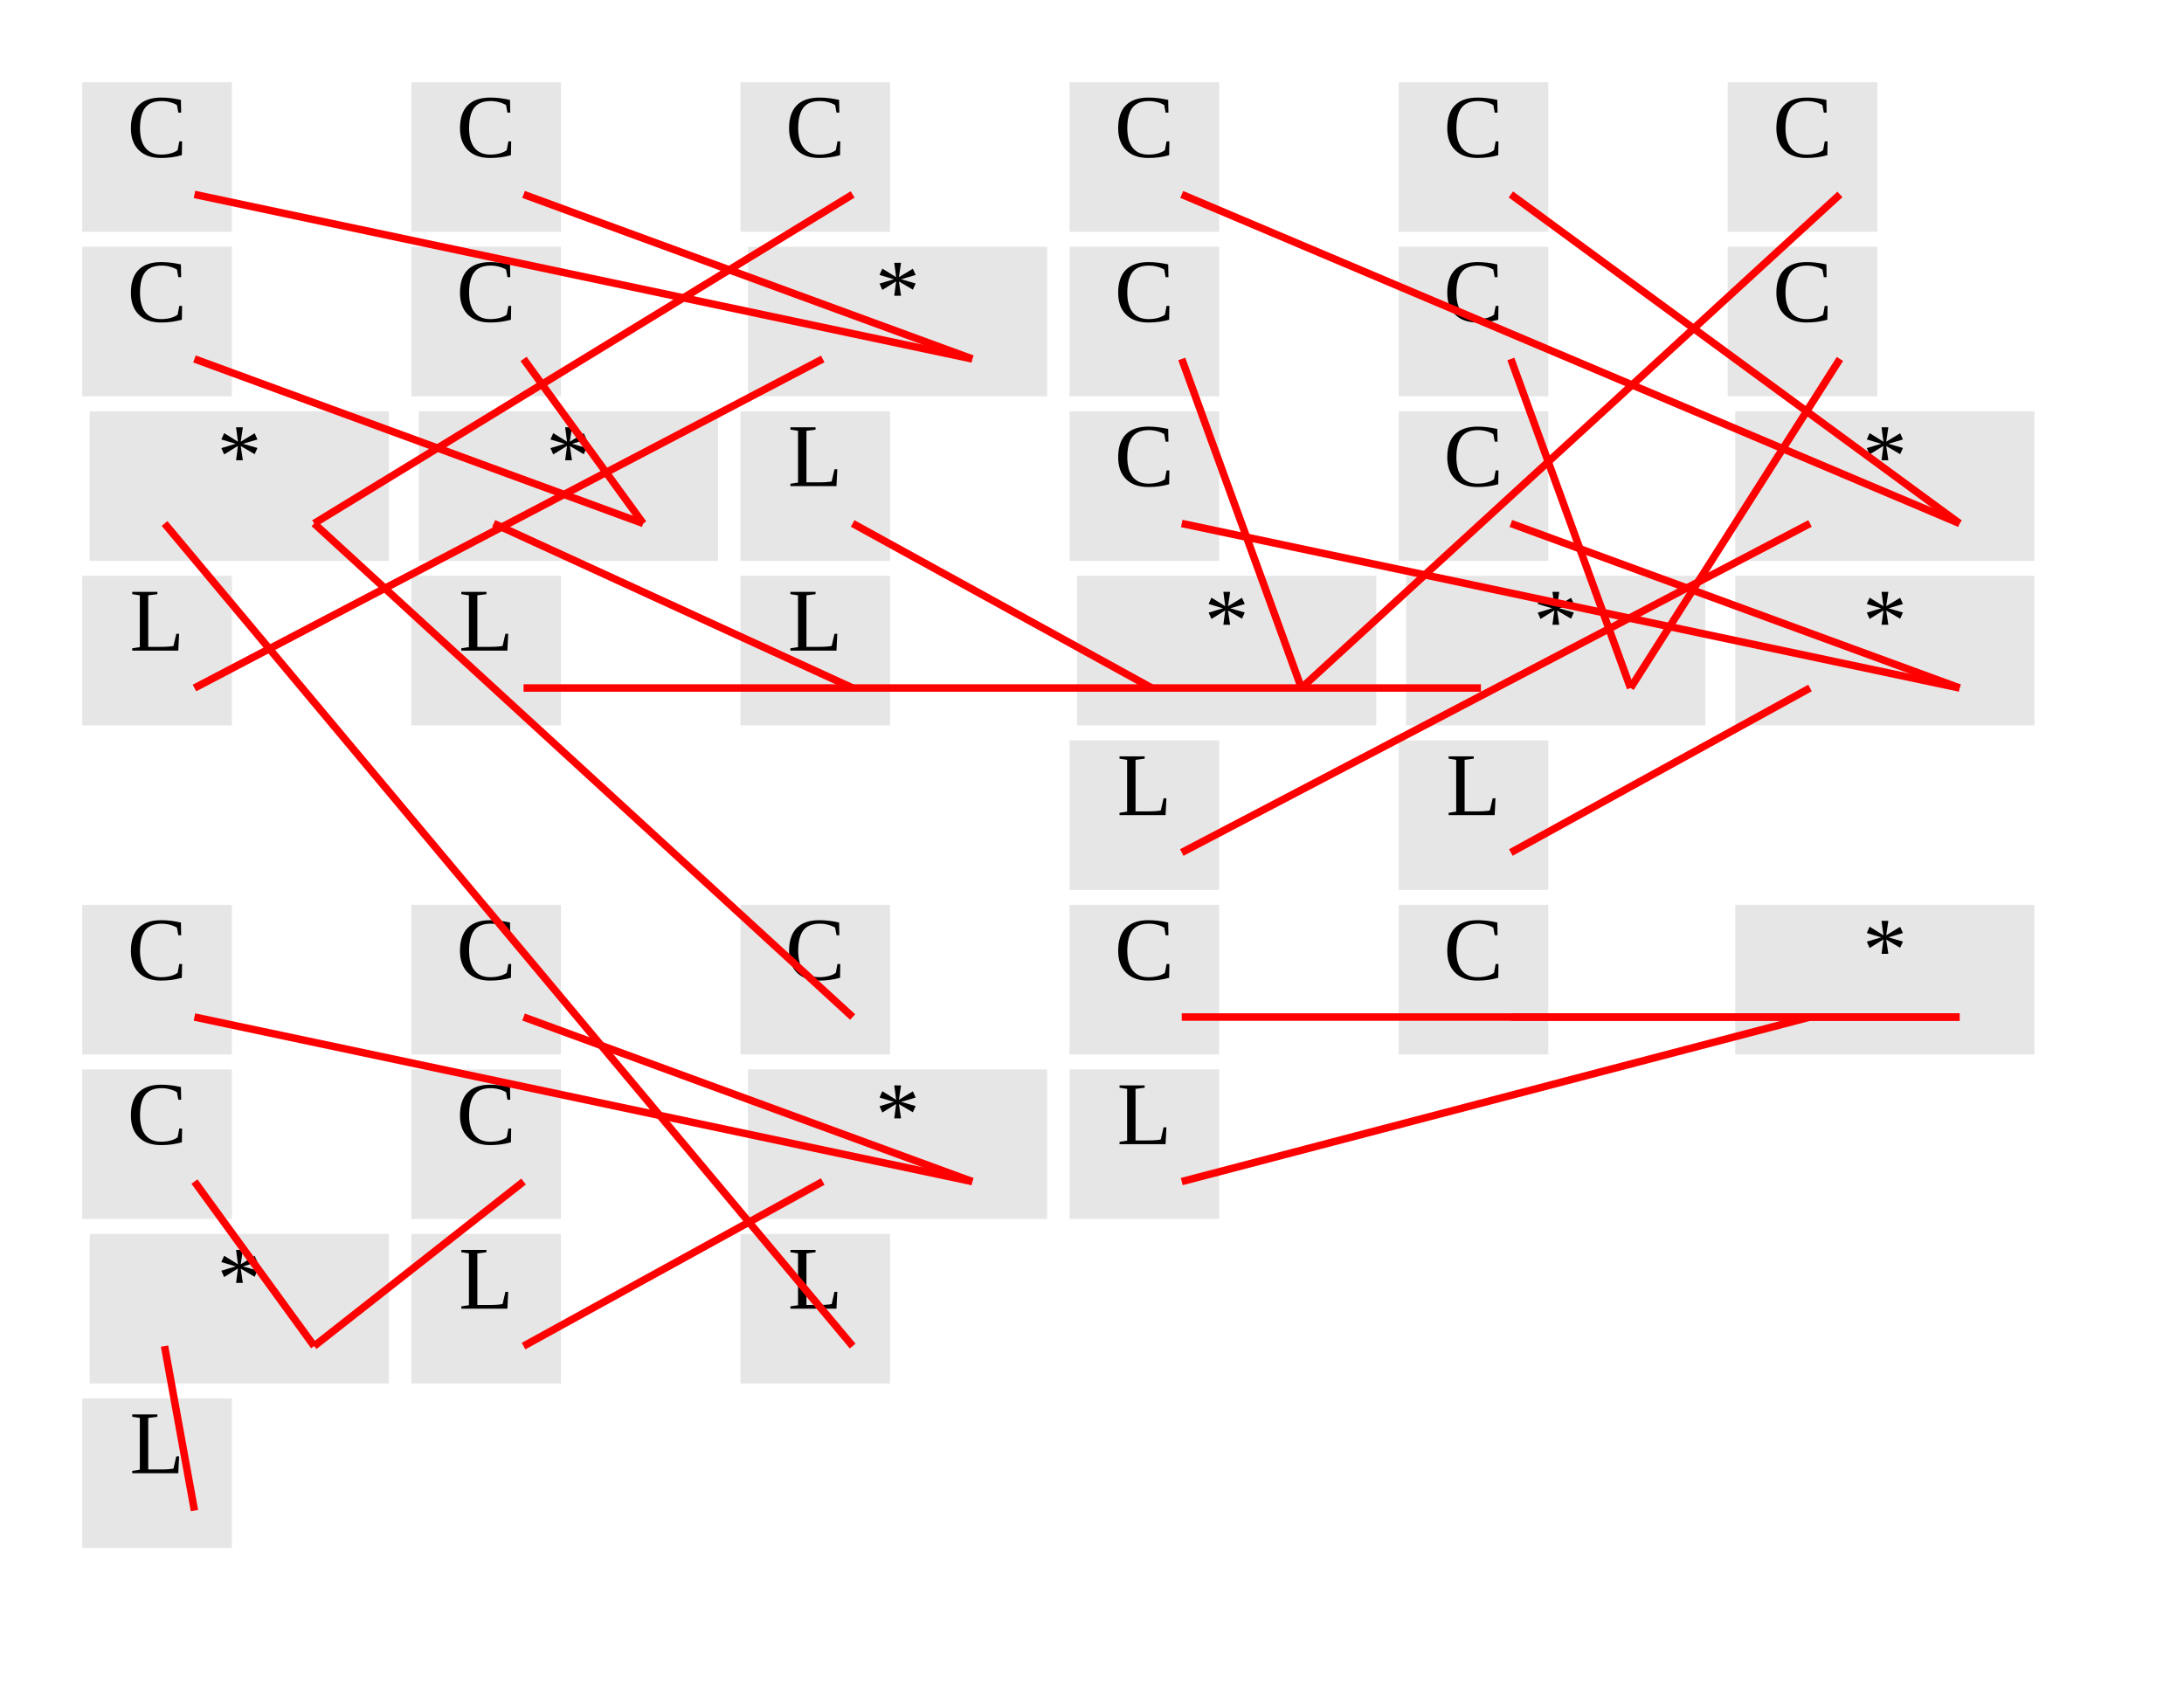
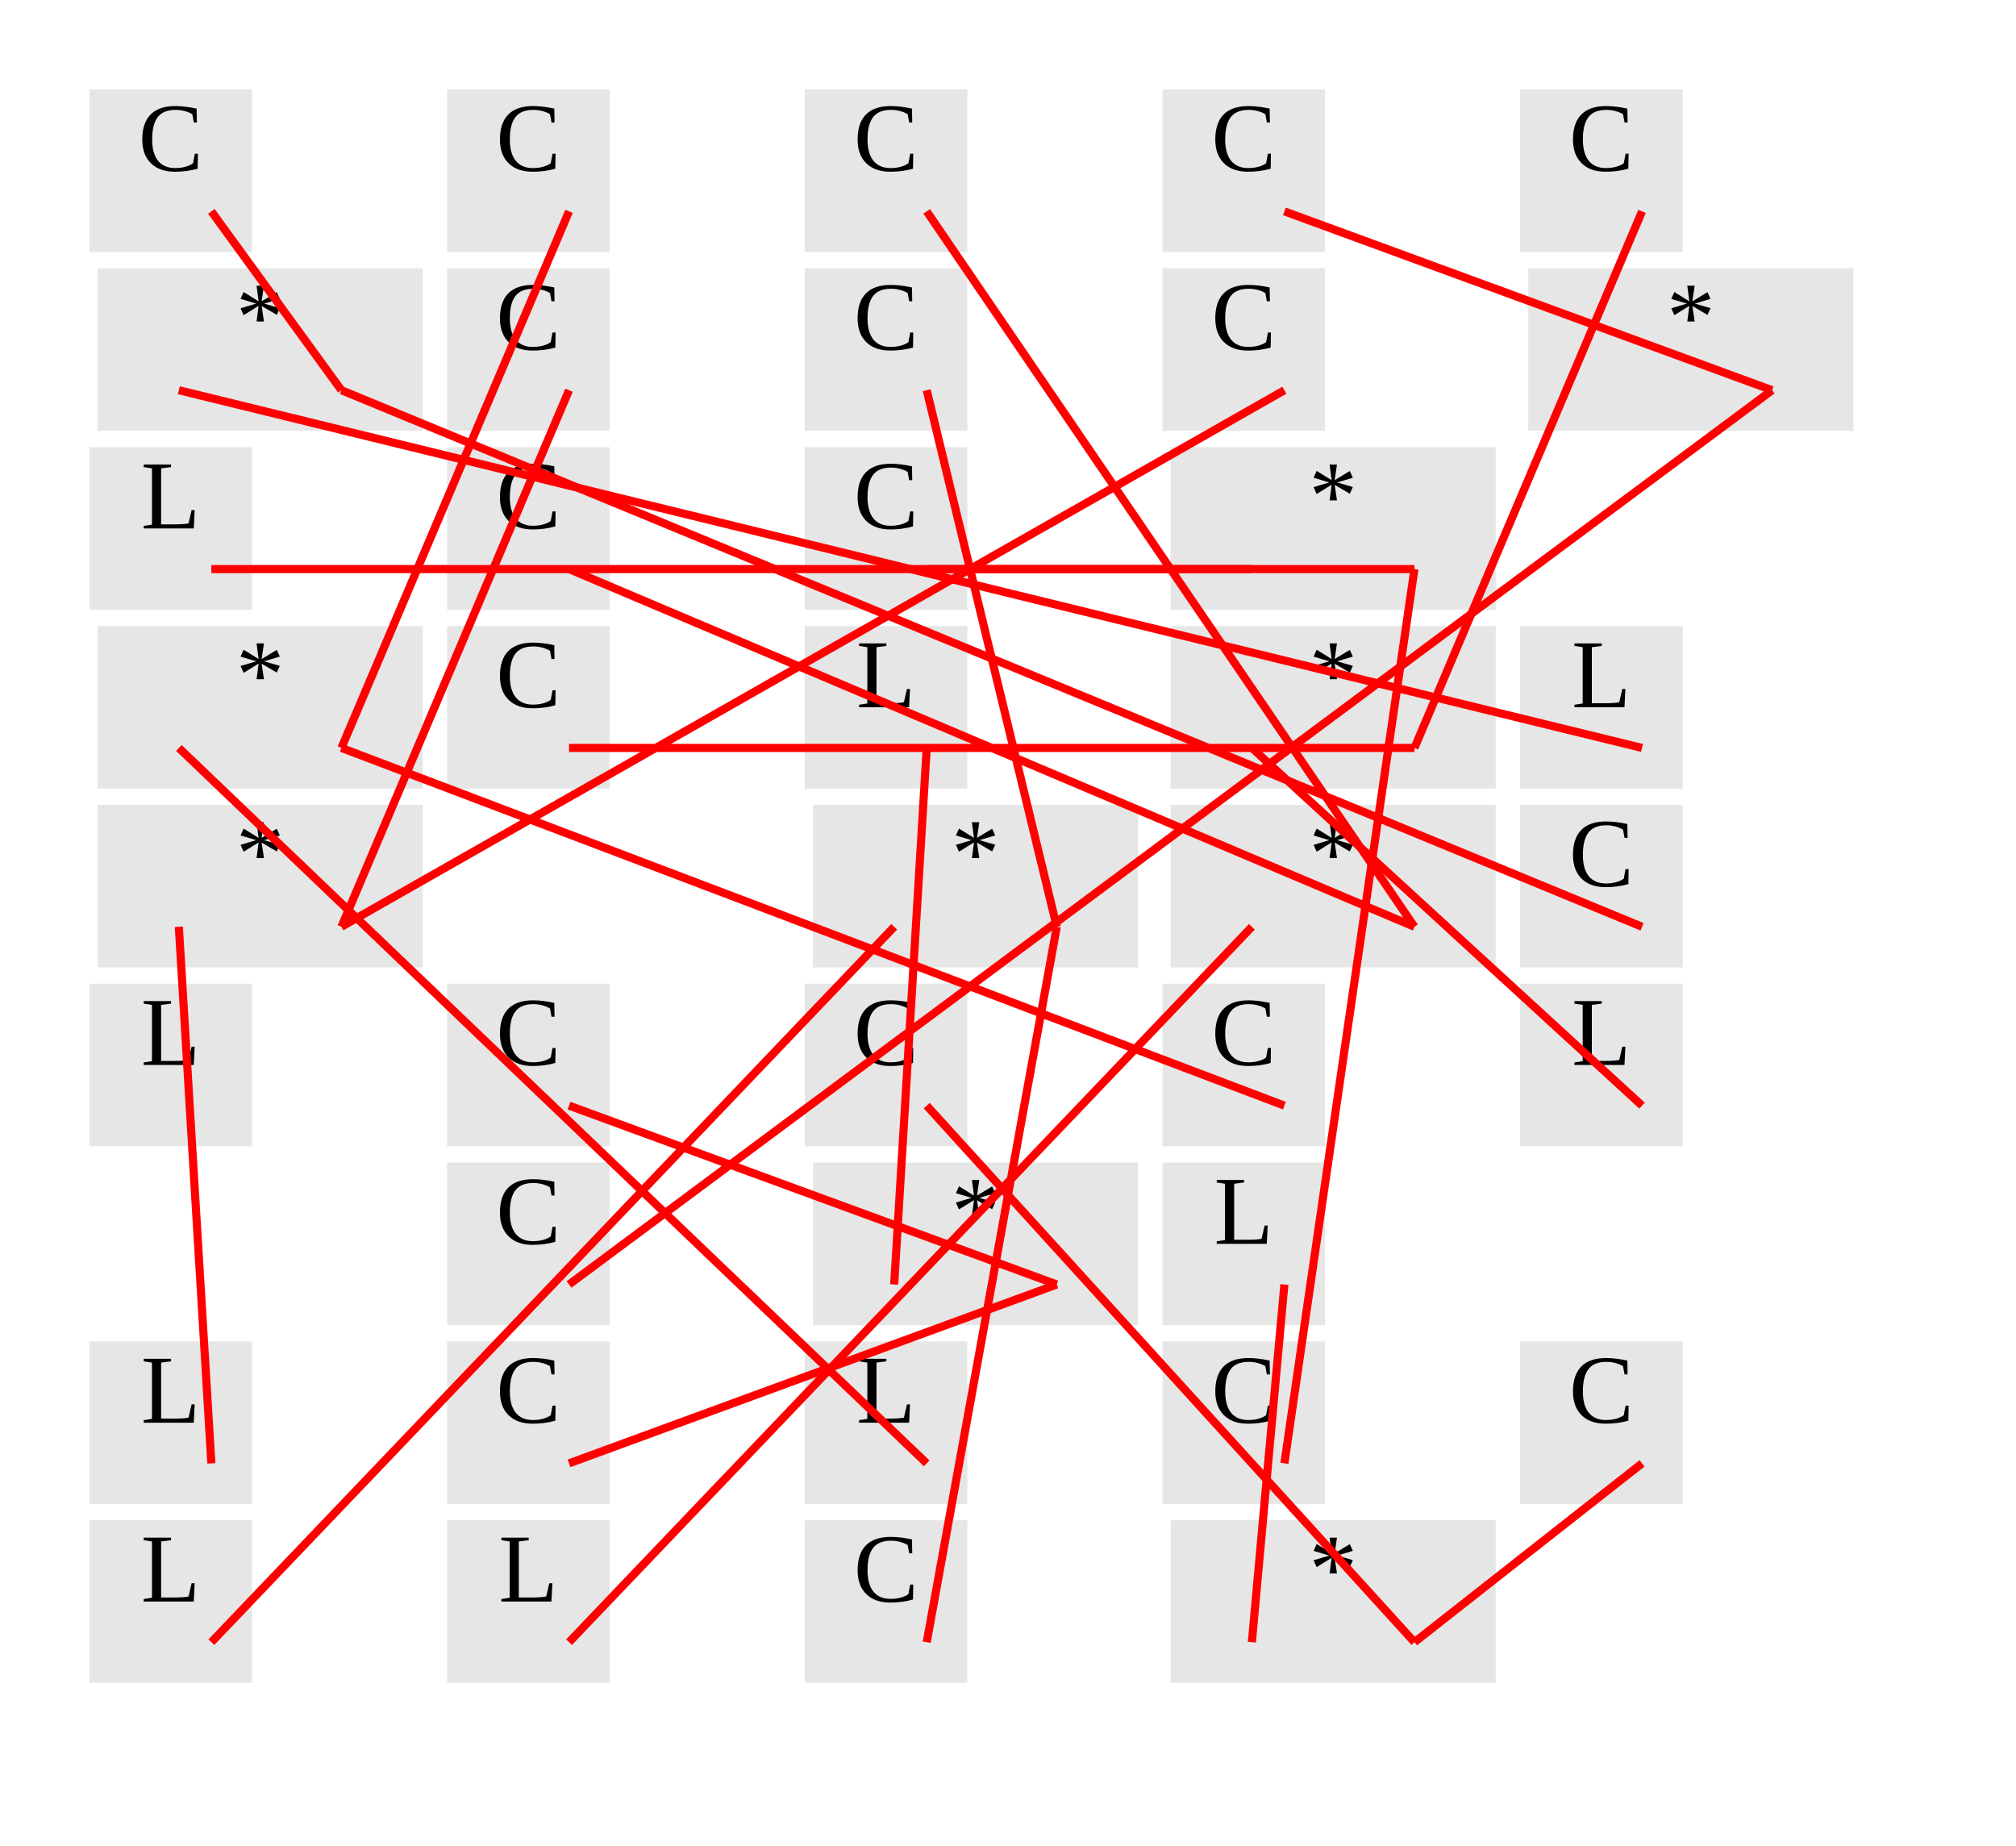
- <svg xmlns="http://www.w3.org/2000/svg" width="292" height="227">
+ <svg xmlns="http://www.w3.org/2000/svg" width="248" height="227">
+   <rect x="55" y="55" width="20" height="20" fill="rgb(230,230,230)" />
+   <text x="65" y="65" text-anchor="middle" alignment-baseline="middle" fill="black">C</text>
+   <rect x="99" y="11" width="20" height="20" fill="rgb(230,230,230)" />
+   <text x="109" y="21" text-anchor="middle" alignment-baseline="middle" fill="black">C</text>
+   <rect x="187" y="11" width="20" height="20" fill="rgb(230,230,230)" />
+   <text x="197" y="21" text-anchor="middle" alignment-baseline="middle" fill="black">C</text>
+   <rect x="55" y="77" width="20" height="20" fill="rgb(230,230,230)" />
+   <text x="65" y="87" text-anchor="middle" alignment-baseline="middle" fill="black">C</text>
+   <rect x="99" y="187" width="20" height="20" fill="rgb(230,230,230)" />
+   <text x="109" y="197" text-anchor="middle" alignment-baseline="middle" fill="black">C</text>
+   <rect x="99" y="33" width="20" height="20" fill="rgb(230,230,230)" />
+   <text x="109" y="43" text-anchor="middle" alignment-baseline="middle" fill="black">C</text>
+   <rect x="55" y="11" width="20" height="20" fill="rgb(230,230,230)" />
+   <text x="65" y="21" text-anchor="middle" alignment-baseline="middle" fill="black">C</text>
+   <rect x="143" y="121" width="20" height="20" fill="rgb(230,230,230)" />
+   <text x="153" y="131" text-anchor="middle" alignment-baseline="middle" fill="black">C</text>
+   <rect x="11" y="11" width="20" height="20" fill="rgb(230,230,230)" />
+   <text x="21" y="21" text-anchor="middle" alignment-baseline="middle" fill="black">C</text>
+   <rect x="187" y="99" width="20" height="20" fill="rgb(230,230,230)" />
+   <text x="197" y="109" text-anchor="middle" alignment-baseline="middle" fill="black">C</text>
+   <rect x="55" y="165" width="20" height="20" fill="rgb(230,230,230)" />
+   <text x="65" y="175" text-anchor="middle" alignment-baseline="middle" fill="black">C</text>
+   <rect x="55" y="121" width="20" height="20" fill="rgb(230,230,230)" />
+   <text x="65" y="131" text-anchor="middle" alignment-baseline="middle" fill="black">C</text>
+   <rect x="55" y="33" width="20" height="20" fill="rgb(230,230,230)" />
+   <text x="65" y="43" text-anchor="middle" alignment-baseline="middle" fill="black">C</text>
+   <rect x="143" y="33" width="20" height="20" fill="rgb(230,230,230)" />
+   <text x="153" y="43" text-anchor="middle" alignment-baseline="middle" fill="black">C</text>
+   <rect x="99" y="121" width="20" height="20" fill="rgb(230,230,230)" />
+   <text x="109" y="131" text-anchor="middle" alignment-baseline="middle" fill="black">C</text>
+   <rect x="187" y="165" width="20" height="20" fill="rgb(230,230,230)" />
+   <text x="197" y="175" text-anchor="middle" alignment-baseline="middle" fill="black">C</text>
+   <rect x="143" y="165" width="20" height="20" fill="rgb(230,230,230)" />
+   <text x="153" y="175" text-anchor="middle" alignment-baseline="middle" fill="black">C</text>
+   <rect x="99" y="55" width="20" height="20" fill="rgb(230,230,230)" />
+   <text x="109" y="65" text-anchor="middle" alignment-baseline="middle" fill="black">C</text>
+   <rect x="55" y="143" width="20" height="20" fill="rgb(230,230,230)" />
+   <text x="65" y="153" text-anchor="middle" alignment-baseline="middle" fill="black">C</text>
  <rect x="143" y="11" width="20" height="20" fill="rgb(230,230,230)" />
  <text x="153" y="21" text-anchor="middle" alignment-baseline="middle" fill="black">C</text>
-   <rect x="187" y="11" width="20" height="20" fill="rgb(230,230,230)" />
-   <text x="197" y="21" text-anchor="middle" alignment-baseline="middle" fill="black">C</text>
-   <rect x="231" y="11" width="20" height="20" fill="rgb(230,230,230)" />
-   <text x="241" y="21" text-anchor="middle" alignment-baseline="middle" fill="black">C</text>
-   <rect x="143" y="33" width="20" height="20" fill="rgb(230,230,230)" />
-   <text x="153" y="43" text-anchor="middle" alignment-baseline="middle" fill="black">C</text>
-   <rect x="11" y="11" width="20" height="20" fill="rgb(230,230,230)" />
-   <text x="21" y="21" text-anchor="middle" alignment-baseline="middle" fill="black">C</text>
-   <rect x="55" y="11" width="20" height="20" fill="rgb(230,230,230)" />
-   <text x="65" y="21" text-anchor="middle" alignment-baseline="middle" fill="black">C</text>
-   <rect x="11" y="121" width="20" height="20" fill="rgb(230,230,230)" />
-   <text x="21" y="131" text-anchor="middle" alignment-baseline="middle" fill="black">C</text>
-   <rect x="55" y="121" width="20" height="20" fill="rgb(230,230,230)" />
-   <text x="65" y="131" text-anchor="middle" alignment-baseline="middle" fill="black">C</text>
-   <rect x="187" y="33" width="20" height="20" fill="rgb(230,230,230)" />
-   <text x="197" y="43" text-anchor="middle" alignment-baseline="middle" fill="black">C</text>
-   <rect x="231" y="33" width="20" height="20" fill="rgb(230,230,230)" />
-   <text x="241" y="43" text-anchor="middle" alignment-baseline="middle" fill="black">C</text>
-   <rect x="99" y="121" width="20" height="20" fill="rgb(230,230,230)" />
-   <text x="109" y="131" text-anchor="middle" alignment-baseline="middle" fill="black">C</text>
-   <rect x="99" y="11" width="20" height="20" fill="rgb(230,230,230)" />
-   <text x="109" y="21" text-anchor="middle" alignment-baseline="middle" fill="black">C</text>
-   <rect x="11" y="33" width="20" height="20" fill="rgb(230,230,230)" />
-   <text x="21" y="43" text-anchor="middle" alignment-baseline="middle" fill="black">C</text>
-   <rect x="55" y="33" width="20" height="20" fill="rgb(230,230,230)" />
-   <text x="65" y="43" text-anchor="middle" alignment-baseline="middle" fill="black">C</text>
-   <rect x="11" y="143" width="20" height="20" fill="rgb(230,230,230)" />
-   <text x="21" y="153" text-anchor="middle" alignment-baseline="middle" fill="black">C</text>
-   <rect x="55" y="143" width="20" height="20" fill="rgb(230,230,230)" />
-   <text x="65" y="153" text-anchor="middle" alignment-baseline="middle" fill="black">C</text>
-   <rect x="143" y="55" width="20" height="20" fill="rgb(230,230,230)" />
-   <text x="153" y="65" text-anchor="middle" alignment-baseline="middle" fill="black">C</text>
-   <rect x="187" y="55" width="20" height="20" fill="rgb(230,230,230)" />
-   <text x="197" y="65" text-anchor="middle" alignment-baseline="middle" fill="black">C</text>
-   <rect x="143" y="121" width="20" height="20" fill="rgb(230,230,230)" />
-   <text x="153" y="131" text-anchor="middle" alignment-baseline="middle" fill="black">C</text>
-   <rect x="187" y="121" width="20" height="20" fill="rgb(230,230,230)" />
-   <text x="197" y="131" text-anchor="middle" alignment-baseline="middle" fill="black">C</text>
-   <rect x="232" y="55" width="40" height="20" fill="rgb(230,230,230)" />
-   <text x="252" y="65" text-anchor="middle" alignment-baseline="middle" fill="black">*</text>
+   <rect x="144" y="99" width="40" height="20" fill="rgb(230,230,230)" />
+   <text x="164" y="109" text-anchor="middle" alignment-baseline="middle" fill="black">*</text>
  <rect x="144" y="77" width="40" height="20" fill="rgb(230,230,230)" />
  <text x="164" y="87" text-anchor="middle" alignment-baseline="middle" fill="black">*</text>
-   <rect x="100" y="33" width="40" height="20" fill="rgb(230,230,230)" />
-   <text x="120" y="43" text-anchor="middle" alignment-baseline="middle" fill="black">*</text>
+   <rect x="100" y="99" width="40" height="20" fill="rgb(230,230,230)" />
+   <text x="120" y="109" text-anchor="middle" alignment-baseline="middle" fill="black">*</text>
+   <rect x="12" y="77" width="40" height="20" fill="rgb(230,230,230)" />
+   <text x="32" y="87" text-anchor="middle" alignment-baseline="middle" fill="black">*</text>
+   <rect x="12" y="33" width="40" height="20" fill="rgb(230,230,230)" />
+   <text x="32" y="43" text-anchor="middle" alignment-baseline="middle" fill="black">*</text>
  <rect x="100" y="143" width="40" height="20" fill="rgb(230,230,230)" />
  <text x="120" y="153" text-anchor="middle" alignment-baseline="middle" fill="black">*</text>
-   <rect x="188" y="77" width="40" height="20" fill="rgb(230,230,230)" />
-   <text x="208" y="87" text-anchor="middle" alignment-baseline="middle" fill="black">*</text>
-   <rect x="12" y="55" width="40" height="20" fill="rgb(230,230,230)" />
-   <text x="32" y="65" text-anchor="middle" alignment-baseline="middle" fill="black">*</text>
-   <rect x="56" y="55" width="40" height="20" fill="rgb(230,230,230)" />
-   <text x="76" y="65" text-anchor="middle" alignment-baseline="middle" fill="black">*</text>
-   <rect x="12" y="165" width="40" height="20" fill="rgb(230,230,230)" />
-   <text x="32" y="175" text-anchor="middle" alignment-baseline="middle" fill="black">*</text>
-   <rect x="232" y="77" width="40" height="20" fill="rgb(230,230,230)" />
-   <text x="252" y="87" text-anchor="middle" alignment-baseline="middle" fill="black">*</text>
-   <rect x="232" y="121" width="40" height="20" fill="rgb(230,230,230)" />
-   <text x="252" y="131" text-anchor="middle" alignment-baseline="middle" fill="black">*</text>
-   <rect x="143" y="99" width="20" height="20" fill="rgb(230,230,230)" />
-   <text x="153" y="109" text-anchor="middle" alignment-baseline="middle" fill="black">L</text>
-   <rect x="99" y="55" width="20" height="20" fill="rgb(230,230,230)" />
-   <text x="109" y="65" text-anchor="middle" alignment-baseline="middle" fill="black">L</text>
-   <rect x="11" y="77" width="20" height="20" fill="rgb(230,230,230)" />
-   <text x="21" y="87" text-anchor="middle" alignment-baseline="middle" fill="black">L</text>
-   <rect x="55" y="165" width="20" height="20" fill="rgb(230,230,230)" />
-   <text x="65" y="175" text-anchor="middle" alignment-baseline="middle" fill="black">L</text>
-   <rect x="55" y="77" width="20" height="20" fill="rgb(230,230,230)" />
-   <text x="65" y="87" text-anchor="middle" alignment-baseline="middle" fill="black">L</text>
+   <rect x="12" y="99" width="40" height="20" fill="rgb(230,230,230)" />
+   <text x="32" y="109" text-anchor="middle" alignment-baseline="middle" fill="black">*</text>
+   <rect x="144" y="187" width="40" height="20" fill="rgb(230,230,230)" />
+   <text x="164" y="197" text-anchor="middle" alignment-baseline="middle" fill="black">*</text>
+   <rect x="144" y="55" width="40" height="20" fill="rgb(230,230,230)" />
+   <text x="164" y="65" text-anchor="middle" alignment-baseline="middle" fill="black">*</text>
+   <rect x="188" y="33" width="40" height="20" fill="rgb(230,230,230)" />
+   <text x="208" y="43" text-anchor="middle" alignment-baseline="middle" fill="black">*</text>
+   <rect x="55" y="187" width="20" height="20" fill="rgb(230,230,230)" />
+   <text x="65" y="197" text-anchor="middle" alignment-baseline="middle" fill="black">L</text>
+   <rect x="187" y="121" width="20" height="20" fill="rgb(230,230,230)" />
+   <text x="197" y="131" text-anchor="middle" alignment-baseline="middle" fill="black">L</text>
+   <rect x="11" y="187" width="20" height="20" fill="rgb(230,230,230)" />
+   <text x="21" y="197" text-anchor="middle" alignment-baseline="middle" fill="black">L</text>
  <rect x="99" y="165" width="20" height="20" fill="rgb(230,230,230)" />
  <text x="109" y="175" text-anchor="middle" alignment-baseline="middle" fill="black">L</text>
+   <rect x="187" y="77" width="20" height="20" fill="rgb(230,230,230)" />
+   <text x="197" y="87" text-anchor="middle" alignment-baseline="middle" fill="black">L</text>
  <rect x="99" y="77" width="20" height="20" fill="rgb(230,230,230)" />
  <text x="109" y="87" text-anchor="middle" alignment-baseline="middle" fill="black">L</text>
-   <rect x="11" y="187" width="20" height="20" fill="rgb(230,230,230)" />
-   <text x="21" y="197" text-anchor="middle" alignment-baseline="middle" fill="black">L</text>
-   <rect x="187" y="99" width="20" height="20" fill="rgb(230,230,230)" />
-   <text x="197" y="109" text-anchor="middle" alignment-baseline="middle" fill="black">L</text>
+   <rect x="11" y="165" width="20" height="20" fill="rgb(230,230,230)" />
+   <text x="21" y="175" text-anchor="middle" alignment-baseline="middle" fill="black">L</text>
  <rect x="143" y="143" width="20" height="20" fill="rgb(230,230,230)" />
  <text x="153" y="153" text-anchor="middle" alignment-baseline="middle" fill="black">L</text>
-   <line x1="158" y1="26" x2="262" y2="70" stroke="red" stroke-width="1" />
-   <line x1="202" y1="26" x2="262" y2="70" stroke="red" stroke-width="1" />
-   <line x1="242" y1="70" x2="158" y2="114" stroke="red" stroke-width="1" />
-   <line x1="246" y1="26" x2="174" y2="92" stroke="red" stroke-width="1" />
-   <line x1="158" y1="48" x2="174" y2="92" stroke="red" stroke-width="1" />
-   <line x1="154" y1="92" x2="114" y2="70" stroke="red" stroke-width="1" />
-   <line x1="26" y1="26" x2="130" y2="48" stroke="red" stroke-width="1" />
-   <line x1="70" y1="26" x2="130" y2="48" stroke="red" stroke-width="1" />
-   <line x1="110" y1="48" x2="26" y2="92" stroke="red" stroke-width="1" />
-   <line x1="26" y1="136" x2="130" y2="158" stroke="red" stroke-width="1" />
+   <rect x="11" y="55" width="20" height="20" fill="rgb(230,230,230)" />
+   <text x="21" y="65" text-anchor="middle" alignment-baseline="middle" fill="black">L</text>
+   <rect x="11" y="121" width="20" height="20" fill="rgb(230,230,230)" />
+   <text x="21" y="131" text-anchor="middle" alignment-baseline="middle" fill="black">L</text>
+   <line x1="70" y1="70" x2="174" y2="114" stroke="red" stroke-width="1" />
+   <line x1="114" y1="26" x2="174" y2="114" stroke="red" stroke-width="1" />
+   <line x1="154" y1="114" x2="70" y2="202" stroke="red" stroke-width="1" />
+   <line x1="202" y1="26" x2="174" y2="92" stroke="red" stroke-width="1" />
+   <line x1="70" y1="92" x2="174" y2="92" stroke="red" stroke-width="1" />
+   <line x1="154" y1="92" x2="202" y2="136" stroke="red" stroke-width="1" />
+   <line x1="114" y1="202" x2="130" y2="114" stroke="red" stroke-width="1" />
+   <line x1="114" y1="48" x2="130" y2="114" stroke="red" stroke-width="1" />
+   <line x1="110" y1="114" x2="26" y2="202" stroke="red" stroke-width="1" />
+   <line x1="70" y1="26" x2="42" y2="92" stroke="red" stroke-width="1" />
+   <line x1="158" y1="136" x2="42" y2="92" stroke="red" stroke-width="1" />
+   <line x1="22" y1="92" x2="114" y2="180" stroke="red" stroke-width="1" />
+   <line x1="202" y1="114" x2="42" y2="48" stroke="red" stroke-width="1" />
+   <line x1="26" y1="26" x2="42" y2="48" stroke="red" stroke-width="1" />
+   <line x1="22" y1="48" x2="202" y2="92" stroke="red" stroke-width="1" />
+   <line x1="70" y1="180" x2="130" y2="158" stroke="red" stroke-width="1" />
  <line x1="70" y1="136" x2="130" y2="158" stroke="red" stroke-width="1" />
-   <line x1="110" y1="158" x2="70" y2="180" stroke="red" stroke-width="1" />
-   <line x1="246" y1="48" x2="218" y2="92" stroke="red" stroke-width="1" />
-   <line x1="202" y1="48" x2="218" y2="92" stroke="red" stroke-width="1" />
-   <line x1="198" y1="92" x2="70" y2="92" stroke="red" stroke-width="1" />
-   <line x1="114" y1="26" x2="42" y2="70" stroke="red" stroke-width="1" />
-   <line x1="114" y1="136" x2="42" y2="70" stroke="red" stroke-width="1" />
-   <line x1="22" y1="70" x2="114" y2="180" stroke="red" stroke-width="1" />
-   <line x1="70" y1="48" x2="86" y2="70" stroke="red" stroke-width="1" />
-   <line x1="26" y1="48" x2="86" y2="70" stroke="red" stroke-width="1" />
-   <line x1="66" y1="70" x2="114" y2="92" stroke="red" stroke-width="1" />
-   <line x1="70" y1="158" x2="42" y2="180" stroke="red" stroke-width="1" />
-   <line x1="26" y1="158" x2="42" y2="180" stroke="red" stroke-width="1" />
-   <line x1="22" y1="180" x2="26" y2="202" stroke="red" stroke-width="1" />
-   <line x1="158" y1="70" x2="262" y2="92" stroke="red" stroke-width="1" />
-   <line x1="202" y1="70" x2="262" y2="92" stroke="red" stroke-width="1" />
-   <line x1="242" y1="92" x2="202" y2="114" stroke="red" stroke-width="1" />
-   <line x1="158" y1="136" x2="262" y2="136" stroke="red" stroke-width="1" />
-   <line x1="202" y1="136" x2="262" y2="136" stroke="red" stroke-width="1" />
-   <line x1="242" y1="136" x2="158" y2="158" stroke="red" stroke-width="1" />
+   <line x1="110" y1="158" x2="114" y2="92" stroke="red" stroke-width="1" />
+   <line x1="70" y1="48" x2="42" y2="114" stroke="red" stroke-width="1" />
+   <line x1="158" y1="48" x2="42" y2="114" stroke="red" stroke-width="1" />
+   <line x1="22" y1="114" x2="26" y2="180" stroke="red" stroke-width="1" />
+   <line x1="202" y1="180" x2="174" y2="202" stroke="red" stroke-width="1" />
+   <line x1="114" y1="136" x2="174" y2="202" stroke="red" stroke-width="1" />
+   <line x1="154" y1="202" x2="158" y2="158" stroke="red" stroke-width="1" />
+   <line x1="158" y1="180" x2="174" y2="70" stroke="red" stroke-width="1" />
+   <line x1="114" y1="70" x2="174" y2="70" stroke="red" stroke-width="1" />
+   <line x1="154" y1="70" x2="26" y2="70" stroke="red" stroke-width="1" />
+   <line x1="158" y1="26" x2="218" y2="48" stroke="red" stroke-width="1" />
+   <line x1="70" y1="158" x2="218" y2="48" stroke="red" stroke-width="1" />
</svg>
